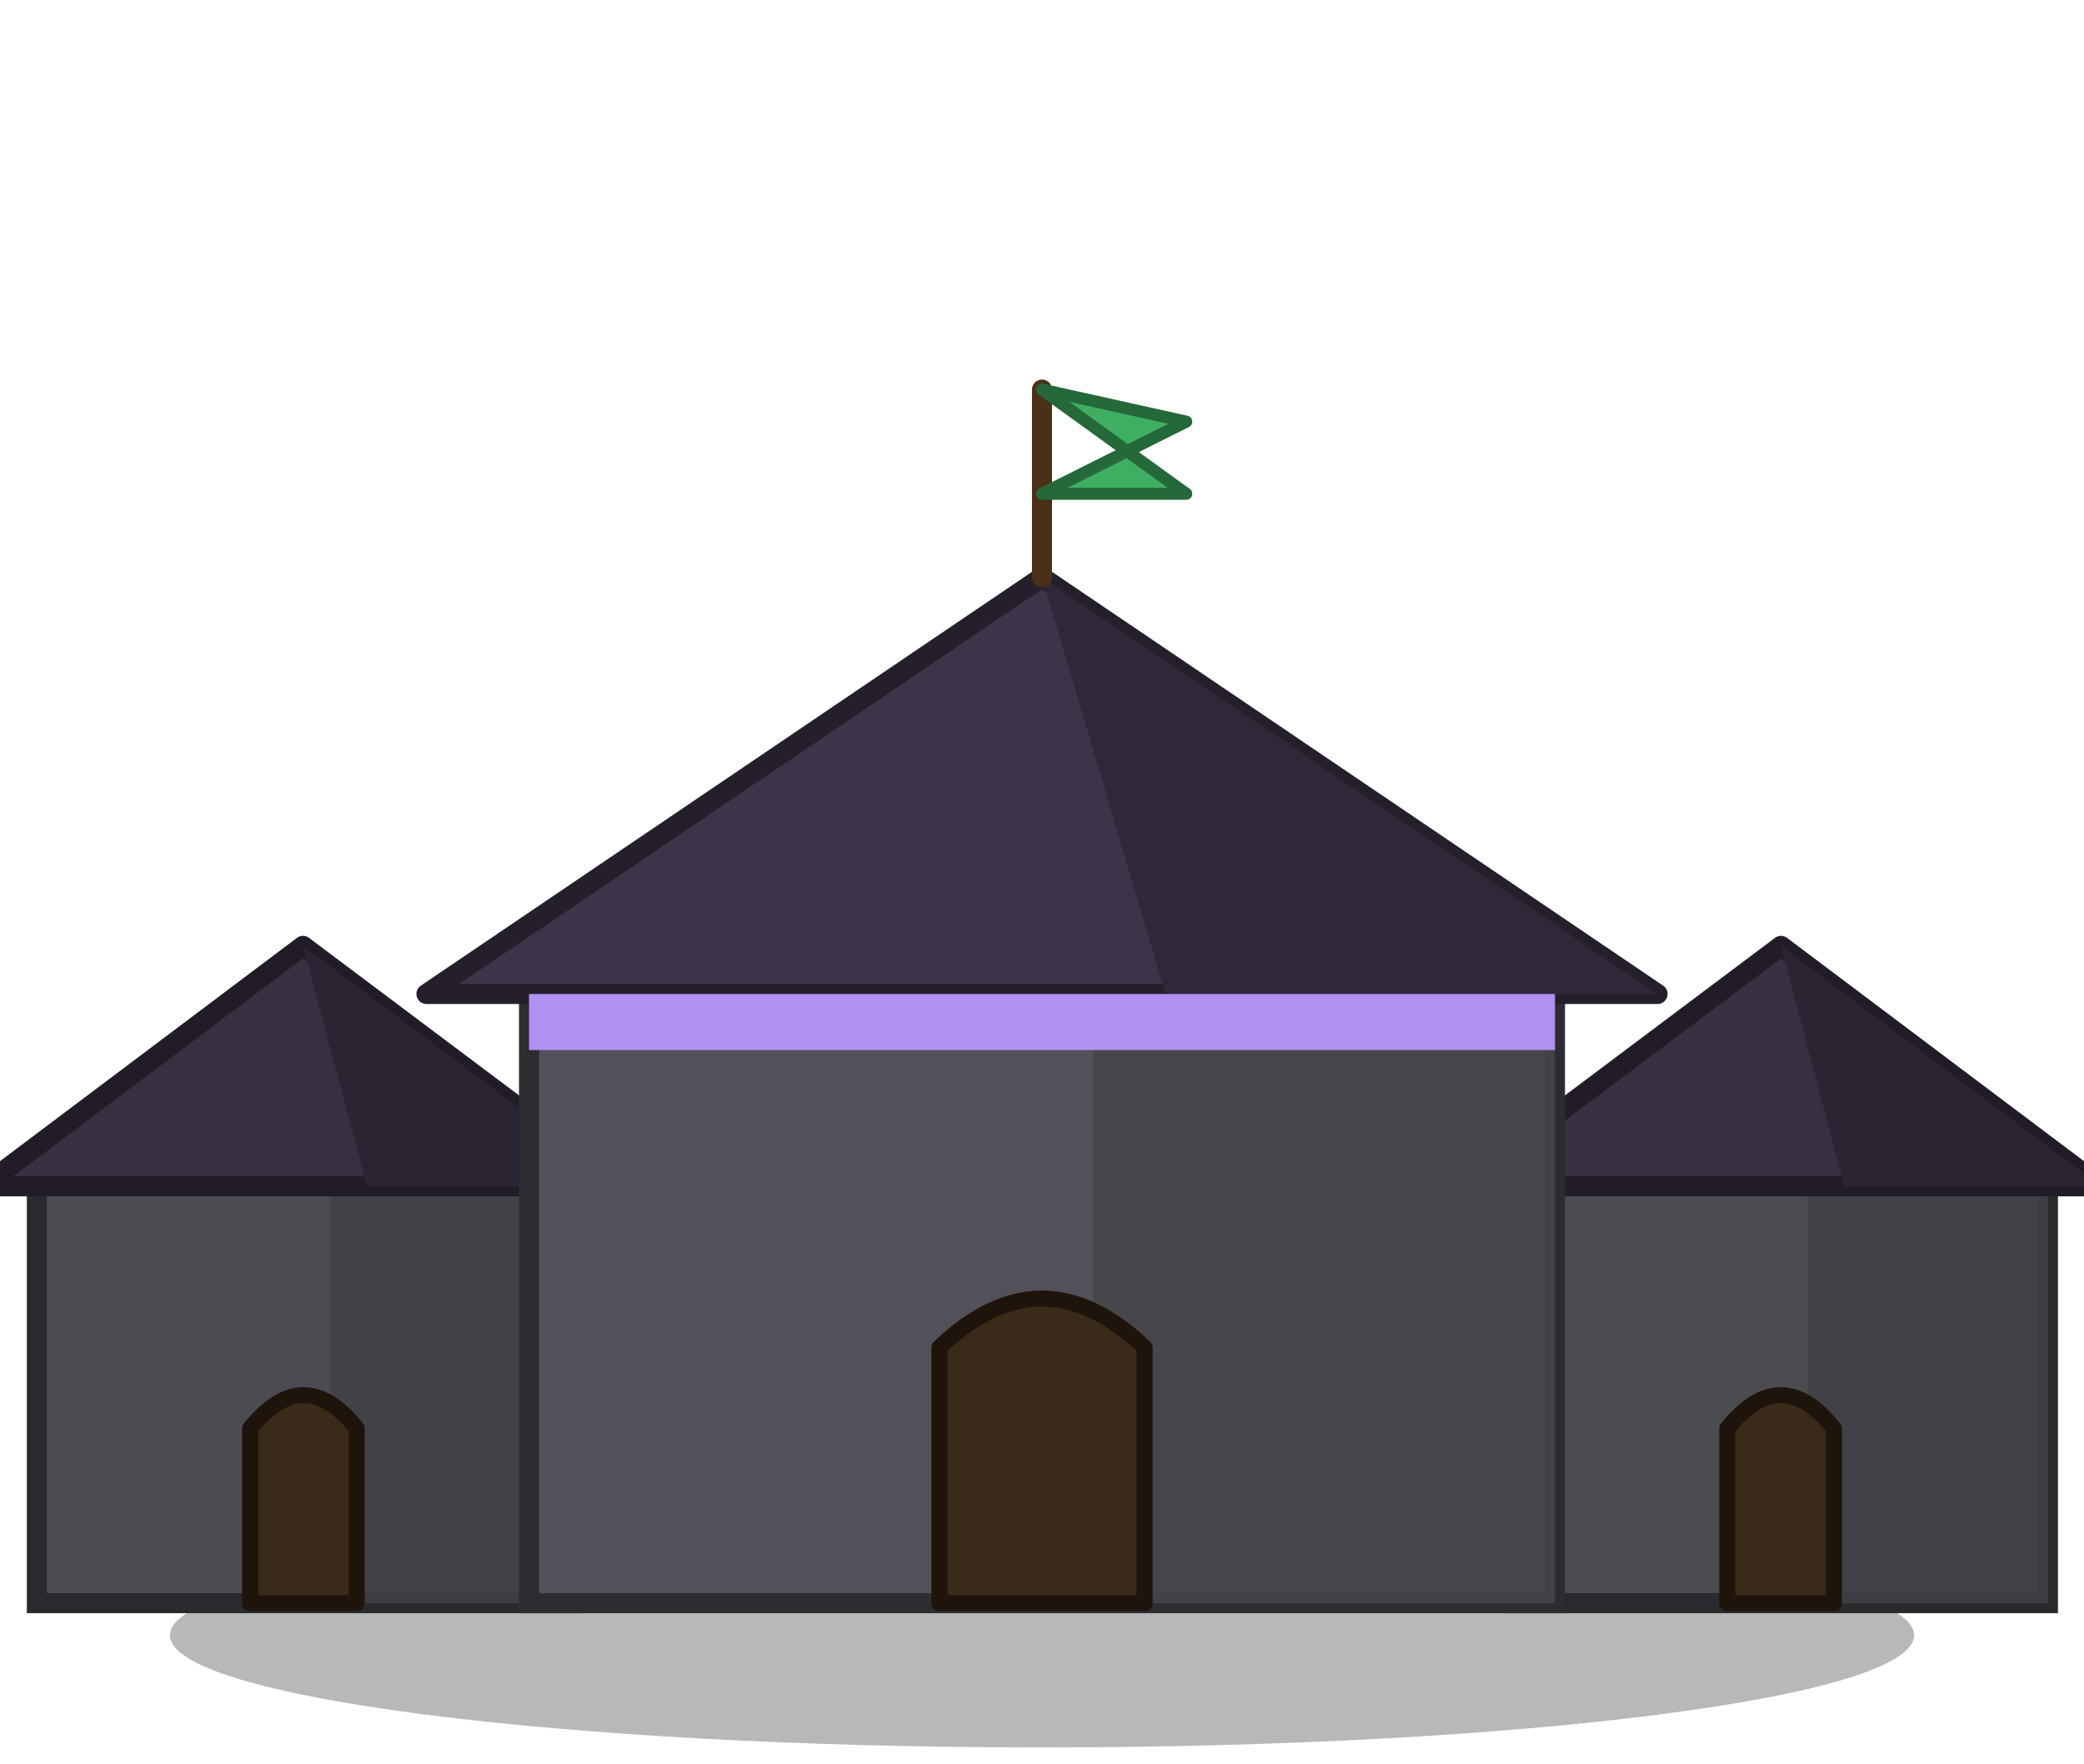
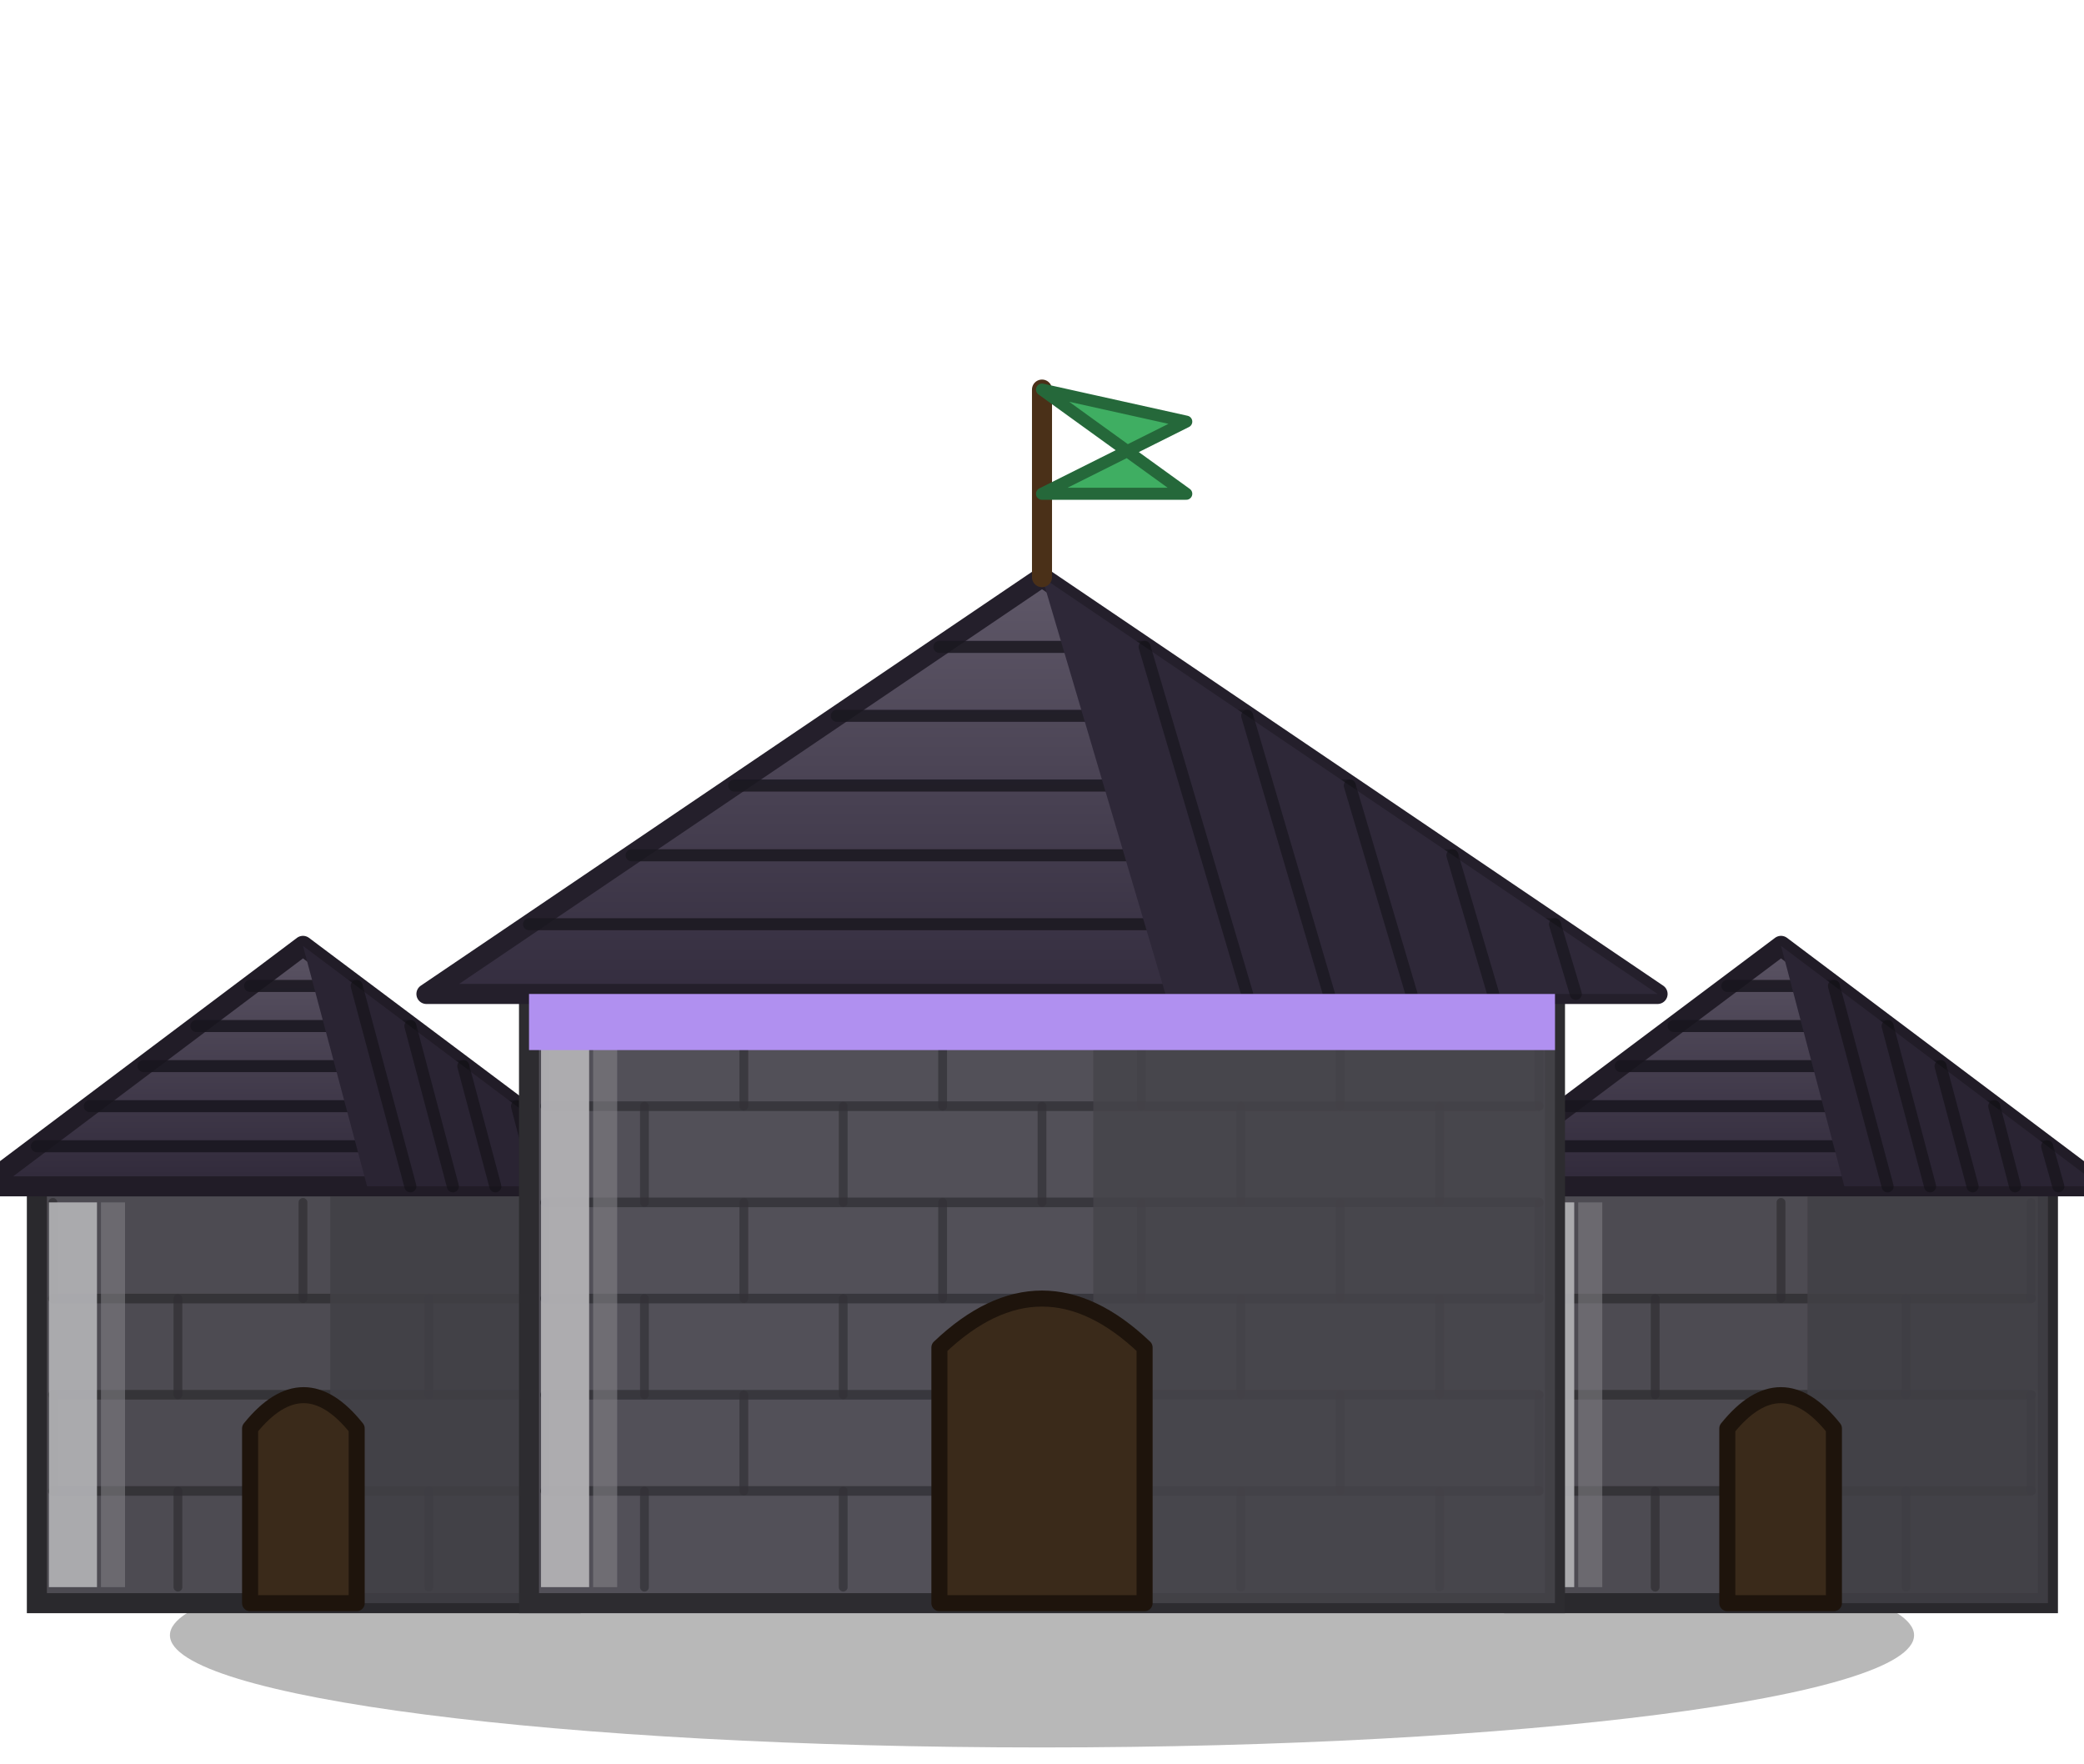
<svg xmlns="http://www.w3.org/2000/svg" width="260" height="220" viewBox="0 0 260 220">
  <ellipse cx="130.0" cy="204.0" rx="108.8" ry="14.0" fill="#000000" opacity="0.28" />
  <rect x="4.6" y="148.0" width="66.6" height="52.0" fill="#4d4b52" stroke="#2a292d" stroke-width="2.5" />
+   <line x1="6.6" y1="162.0" x2="69.1" y2="162.0" stroke="#2f2e32" stroke-width="1.2" stroke-linecap="round" opacity="0.8" />
+   <line x1="6.6" y1="174.0" x2="69.1" y2="174.0" stroke="#2f2e32" stroke-width="1.2" stroke-linecap="round" opacity="0.8" />
+   <line x1="6.6" y1="186.0" x2="69.1" y2="186.0" stroke="#2f2e32" stroke-width="1.2" stroke-linecap="round" opacity="0.8" />
+   <line x1="6.6" y1="150.0" x2="6.6" y2="162.0" stroke="#2f2e32" stroke-width="1.1" stroke-linecap="round" opacity="0.7" />
+   <line x1="37.8" y1="150.0" x2="37.8" y2="162.0" stroke="#2f2e32" stroke-width="1.1" stroke-linecap="round" opacity="0.7" />
+   <line x1="69.1" y1="150.0" x2="69.1" y2="162.0" stroke="#2f2e32" stroke-width="1.1" stroke-linecap="round" opacity="0.7" />
+   <line x1="22.2" y1="162.0" x2="22.2" y2="174.0" stroke="#2f2e32" stroke-width="1.1" stroke-linecap="round" opacity="0.7" />
+   <line x1="53.5" y1="162.0" x2="53.5" y2="174.0" stroke="#2f2e32" stroke-width="1.1" stroke-linecap="round" opacity="0.7" />
+   <line x1="6.6" y1="174.0" x2="6.6" y2="186.0" stroke="#2f2e32" stroke-width="1.1" stroke-linecap="round" opacity="0.7" />
+   <line x1="37.8" y1="174.0" x2="37.8" y2="186.0" stroke="#2f2e32" stroke-width="1.1" stroke-linecap="round" opacity="0.7" />
+   <line x1="69.1" y1="174.0" x2="69.1" y2="186.0" stroke="#2f2e32" stroke-width="1.1" stroke-linecap="round" opacity="0.7" />
+   <line x1="22.2" y1="186.0" x2="22.2" y2="198.0" stroke="#2f2e32" stroke-width="1.1" stroke-linecap="round" opacity="0.7" />
+   <line x1="53.5" y1="186.0" x2="53.5" y2="198.0" stroke="#2f2e32" stroke-width="1.1" stroke-linecap="round" opacity="0.7" />
  <rect x="41.2" y="148.0" width="30.0" height="52.0" fill="#413f45" opacity="0.85" />
-   <polygon points="-2.1,148.0 37.8,118.0 77.8,148.0" fill="#372f42" stroke="#211c27" stroke-width="2.5" stroke-linejoin="round" />
+   <rect x="6.1" y="150.0" width="6.0" height="48.0" fill="#aeaeb1" opacity="0.95" />
+   <rect x="12.6" y="150.0" width="3.0" height="48.0" fill="#7e7d82" opacity="0.6" />
+   <defs>
+     <linearGradient id="gr412" x1="0" y1="0" x2="0" y2="1">
+       <stop offset="0" stop-color="#5b5464" />
+       <stop offset="1" stop-color="#30293a" />
+     </linearGradient>
+   </defs>
+   <polygon points="-2.1,148.0 37.8,118.0 77.8,148.0" fill="url(#gr412)" stroke="#211c27" stroke-width="2.5" stroke-linejoin="round" />
+   <line x1="4.6" y1="143.0" x2="71.1" y2="143.0" stroke="#18151d" stroke-width="1.5" stroke-linecap="round" opacity="0.85" />
+   <line x1="11.2" y1="138.0" x2="64.5" y2="138.0" stroke="#18151d" stroke-width="1.5" stroke-linecap="round" opacity="0.85" />
+   <line x1="17.9" y1="133.0" x2="57.8" y2="133.0" stroke="#18151d" stroke-width="1.5" stroke-linecap="round" opacity="0.85" />
+   <line x1="24.5" y1="128.0" x2="51.2" y2="128.0" stroke="#18151d" stroke-width="1.5" stroke-linecap="round" opacity="0.85" />
+   <line x1="31.2" y1="123.0" x2="44.5" y2="123.0" stroke="#18151d" stroke-width="1.5" stroke-linecap="round" opacity="0.85" />
+   <line x1="7.9" y1="148.0" x2="37.8" y2="118.0" stroke="#18151d" stroke-width="0" stroke-linecap="round" opacity="0" />
+   <line x1="17.9" y1="148.0" x2="37.8" y2="118.0" stroke="#18151d" stroke-width="0" stroke-linecap="round" opacity="0" />
+   <line x1="27.9" y1="148.0" x2="37.8" y2="118.0" stroke="#18151d" stroke-width="0" stroke-linecap="round" opacity="0" />
+   <line x1="37.8" y1="148.0" x2="37.8" y2="118.0" stroke="#18151d" stroke-width="0" stroke-linecap="round" opacity="0" />
+   <line x1="47.8" y1="148.0" x2="37.8" y2="118.0" stroke="#18151d" stroke-width="0" stroke-linecap="round" opacity="0" />
+   <line x1="57.8" y1="148.0" x2="37.8" y2="118.0" stroke="#18151d" stroke-width="0" stroke-linecap="round" opacity="0" />
+   <line x1="67.8" y1="148.0" x2="37.8" y2="118.0" stroke="#18151d" stroke-width="0" stroke-linecap="round" opacity="0" />
  <polygon points="37.8,118.0 77.8,148.0 45.8,148.0" fill="#2a2433" />
+   <line x1="44.5" y1="123.0" x2="51.2" y2="148.0" stroke="#121016" stroke-width="1.5" stroke-linecap="round" opacity="0.6" />
+   <line x1="51.2" y1="128.0" x2="56.5" y2="148.0" stroke="#121016" stroke-width="1.5" stroke-linecap="round" opacity="0.6" />
+   <line x1="57.8" y1="133.0" x2="61.8" y2="148.0" stroke="#121016" stroke-width="1.5" stroke-linecap="round" opacity="0.6" />
+   <line x1="64.5" y1="138.0" x2="67.1" y2="148.0" stroke="#121016" stroke-width="1.5" stroke-linecap="round" opacity="0.6" />
+   <line x1="71.1" y1="143.0" x2="72.5" y2="148.0" stroke="#121016" stroke-width="1.5" stroke-linecap="round" opacity="0.6" />
+   <line x1="38.8" y1="121.8" x2="77.8" y2="148.0" stroke="#121016" stroke-width="0" stroke-linecap="round" opacity="0" />
+   <line x1="39.8" y1="125.5" x2="77.8" y2="148.0" stroke="#121016" stroke-width="0" stroke-linecap="round" opacity="0" />
+   <line x1="40.8" y1="129.2" x2="77.8" y2="148.0" stroke="#121016" stroke-width="0" stroke-linecap="round" opacity="0" />
+   <line x1="41.8" y1="133.0" x2="77.8" y2="148.0" stroke="#121016" stroke-width="0" stroke-linecap="round" opacity="0" />
+   <line x1="42.8" y1="136.8" x2="77.8" y2="148.0" stroke="#121016" stroke-width="0" stroke-linecap="round" opacity="0" />
+   <line x1="43.8" y1="140.5" x2="77.8" y2="148.0" stroke="#121016" stroke-width="0" stroke-linecap="round" opacity="0" />
+   <line x1="44.8" y1="144.2" x2="77.8" y2="148.0" stroke="#121016" stroke-width="0" stroke-linecap="round" opacity="0" />
  <path d="M31.2 200.0 v-21.8 q6.7 -8.3 13.3 0 v21.8 z" fill="#3a2a1a" stroke="#1e140c" stroke-width="2" stroke-linejoin="round" stroke-linecap="round" />
  <rect x="188.9" y="148.0" width="66.6" height="52.0" fill="#4d4b52" stroke="#2a292d" stroke-width="2.5" />
+   <line x1="190.9" y1="162.0" x2="253.4" y2="162.0" stroke="#2f2e32" stroke-width="1.2" stroke-linecap="round" opacity="0.8" />
+   <line x1="190.9" y1="174.0" x2="253.4" y2="174.0" stroke="#2f2e32" stroke-width="1.2" stroke-linecap="round" opacity="0.8" />
+   <line x1="190.9" y1="186.0" x2="253.4" y2="186.0" stroke="#2f2e32" stroke-width="1.2" stroke-linecap="round" opacity="0.8" />
+   <line x1="190.9" y1="150.0" x2="190.9" y2="162.0" stroke="#2f2e32" stroke-width="1.1" stroke-linecap="round" opacity="0.7" />
+   <line x1="222.2" y1="150.0" x2="222.2" y2="162.0" stroke="#2f2e32" stroke-width="1.1" stroke-linecap="round" opacity="0.7" />
+   <line x1="253.4" y1="150.0" x2="253.4" y2="162.0" stroke="#2f2e32" stroke-width="1.1" stroke-linecap="round" opacity="0.7" />
+   <line x1="206.5" y1="162.0" x2="206.5" y2="174.0" stroke="#2f2e32" stroke-width="1.1" stroke-linecap="round" opacity="0.7" />
+   <line x1="237.8" y1="162.0" x2="237.8" y2="174.0" stroke="#2f2e32" stroke-width="1.1" stroke-linecap="round" opacity="0.7" />
+   <line x1="190.9" y1="174.0" x2="190.9" y2="186.0" stroke="#2f2e32" stroke-width="1.1" stroke-linecap="round" opacity="0.7" />
+   <line x1="222.2" y1="174.0" x2="222.2" y2="186.0" stroke="#2f2e32" stroke-width="1.1" stroke-linecap="round" opacity="0.7" />
+   <line x1="253.4" y1="174.0" x2="253.4" y2="186.0" stroke="#2f2e32" stroke-width="1.1" stroke-linecap="round" opacity="0.7" />
+   <line x1="206.5" y1="186.0" x2="206.5" y2="198.0" stroke="#2f2e32" stroke-width="1.1" stroke-linecap="round" opacity="0.7" />
+   <line x1="237.8" y1="186.0" x2="237.8" y2="198.0" stroke="#2f2e32" stroke-width="1.1" stroke-linecap="round" opacity="0.7" />
  <rect x="225.5" y="148.0" width="30.0" height="52.0" fill="#413f45" opacity="0.85" />
-   <polygon points="182.2,148.0 222.2,118.0 262.1,148.0" fill="#372f42" stroke="#211c27" stroke-width="2.5" stroke-linejoin="round" />
+   <rect x="190.4" y="150.0" width="6.0" height="48.0" fill="#aeaeb1" opacity="0.95" />
+   <rect x="196.9" y="150.0" width="3.0" height="48.0" fill="#7e7d82" opacity="0.6" />
+   <defs>
+     <linearGradient id="gr413" x1="0" y1="0" x2="0" y2="1">
+       <stop offset="0" stop-color="#5b5464" />
+       <stop offset="1" stop-color="#30293a" />
+     </linearGradient>
+   </defs>
+   <polygon points="182.2,148.0 222.2,118.0 262.1,148.0" fill="url(#gr413)" stroke="#211c27" stroke-width="2.5" stroke-linejoin="round" />
+   <line x1="188.9" y1="143.0" x2="255.4" y2="143.0" stroke="#18151d" stroke-width="1.5" stroke-linecap="round" opacity="0.85" />
+   <line x1="195.5" y1="138.0" x2="248.8" y2="138.0" stroke="#18151d" stroke-width="1.5" stroke-linecap="round" opacity="0.85" />
+   <line x1="202.2" y1="133.0" x2="242.1" y2="133.0" stroke="#18151d" stroke-width="1.5" stroke-linecap="round" opacity="0.85" />
+   <line x1="208.8" y1="128.0" x2="235.5" y2="128.0" stroke="#18151d" stroke-width="1.5" stroke-linecap="round" opacity="0.85" />
+   <line x1="215.5" y1="123.0" x2="228.8" y2="123.0" stroke="#18151d" stroke-width="1.5" stroke-linecap="round" opacity="0.85" />
+   <line x1="192.2" y1="148.0" x2="222.2" y2="118.0" stroke="#18151d" stroke-width="0" stroke-linecap="round" opacity="0" />
+   <line x1="202.2" y1="148.0" x2="222.2" y2="118.0" stroke="#18151d" stroke-width="0" stroke-linecap="round" opacity="0" />
+   <line x1="212.2" y1="148.0" x2="222.2" y2="118.0" stroke="#18151d" stroke-width="0" stroke-linecap="round" opacity="0" />
+   <line x1="222.2" y1="148.0" x2="222.2" y2="118.0" stroke="#18151d" stroke-width="0" stroke-linecap="round" opacity="0" />
+   <line x1="232.1" y1="148.0" x2="222.2" y2="118.0" stroke="#18151d" stroke-width="0" stroke-linecap="round" opacity="0" />
+   <line x1="242.1" y1="148.0" x2="222.2" y2="118.0" stroke="#18151d" stroke-width="0" stroke-linecap="round" opacity="0" />
+   <line x1="252.1" y1="148.0" x2="222.2" y2="118.0" stroke="#18151d" stroke-width="0" stroke-linecap="round" opacity="0" />
  <polygon points="222.2,118.0 262.1,148.0 230.1,148.0" fill="#2a2433" />
+   <line x1="228.8" y1="123.0" x2="235.5" y2="148.0" stroke="#121016" stroke-width="1.5" stroke-linecap="round" opacity="0.6" />
+   <line x1="235.5" y1="128.0" x2="240.8" y2="148.0" stroke="#121016" stroke-width="1.5" stroke-linecap="round" opacity="0.6" />
+   <line x1="242.1" y1="133.0" x2="246.1" y2="148.0" stroke="#121016" stroke-width="1.5" stroke-linecap="round" opacity="0.6" />
+   <line x1="248.8" y1="138.0" x2="251.4" y2="148.0" stroke="#121016" stroke-width="1.5" stroke-linecap="round" opacity="0.6" />
+   <line x1="255.4" y1="143.0" x2="256.8" y2="148.0" stroke="#121016" stroke-width="1.5" stroke-linecap="round" opacity="0.6" />
+   <line x1="223.2" y1="121.8" x2="262.1" y2="148.0" stroke="#121016" stroke-width="0" stroke-linecap="round" opacity="0" />
+   <line x1="224.2" y1="125.5" x2="262.1" y2="148.0" stroke="#121016" stroke-width="0" stroke-linecap="round" opacity="0" />
+   <line x1="225.2" y1="129.2" x2="262.1" y2="148.0" stroke="#121016" stroke-width="0" stroke-linecap="round" opacity="0" />
+   <line x1="226.2" y1="133.0" x2="262.1" y2="148.0" stroke="#121016" stroke-width="0" stroke-linecap="round" opacity="0" />
+   <line x1="227.2" y1="136.8" x2="262.1" y2="148.0" stroke="#121016" stroke-width="0" stroke-linecap="round" opacity="0" />
+   <line x1="228.2" y1="140.5" x2="262.1" y2="148.0" stroke="#121016" stroke-width="0" stroke-linecap="round" opacity="0" />
+   <line x1="229.1" y1="144.2" x2="262.1" y2="148.0" stroke="#121016" stroke-width="0" stroke-linecap="round" opacity="0" />
  <path d="M215.5 200.0 v-21.8 q6.7 -8.3 13.3 0 v21.8 z" fill="#3a2a1a" stroke="#1e140c" stroke-width="2" stroke-linejoin="round" stroke-linecap="round" />
  <rect x="66.0" y="124.0" width="128.0" height="76.0" fill="#525058" stroke="#2d2c30" stroke-width="2.5" />
+   <line x1="68.0" y1="138.0" x2="192.0" y2="138.0" stroke="#323136" stroke-width="1.2" stroke-linecap="round" opacity="0.8" />
+   <line x1="68.0" y1="150.0" x2="192.0" y2="150.0" stroke="#323136" stroke-width="1.2" stroke-linecap="round" opacity="0.8" />
+   <line x1="68.0" y1="162.0" x2="192.0" y2="162.0" stroke="#323136" stroke-width="1.2" stroke-linecap="round" opacity="0.8" />
+   <line x1="68.0" y1="174.0" x2="192.0" y2="174.0" stroke="#323136" stroke-width="1.2" stroke-linecap="round" opacity="0.8" />
+   <line x1="68.0" y1="186.0" x2="192.0" y2="186.0" stroke="#323136" stroke-width="1.2" stroke-linecap="round" opacity="0.8" />
+   <line x1="68.0" y1="126.0" x2="68.0" y2="138.0" stroke="#323136" stroke-width="1.1" stroke-linecap="round" opacity="0.7" />
+   <line x1="92.8" y1="126.0" x2="92.8" y2="138.0" stroke="#323136" stroke-width="1.1" stroke-linecap="round" opacity="0.7" />
+   <line x1="117.6" y1="126.0" x2="117.6" y2="138.0" stroke="#323136" stroke-width="1.1" stroke-linecap="round" opacity="0.7" />
+   <line x1="142.4" y1="126.0" x2="142.4" y2="138.0" stroke="#323136" stroke-width="1.1" stroke-linecap="round" opacity="0.7" />
+   <line x1="167.2" y1="126.0" x2="167.2" y2="138.0" stroke="#323136" stroke-width="1.1" stroke-linecap="round" opacity="0.7" />
+   <line x1="192.0" y1="126.0" x2="192.0" y2="138.0" stroke="#323136" stroke-width="1.1" stroke-linecap="round" opacity="0.7" />
+   <line x1="80.4" y1="138.0" x2="80.4" y2="150.0" stroke="#323136" stroke-width="1.1" stroke-linecap="round" opacity="0.7" />
+   <line x1="105.2" y1="138.0" x2="105.2" y2="150.0" stroke="#323136" stroke-width="1.1" stroke-linecap="round" opacity="0.7" />
+   <line x1="130.0" y1="138.0" x2="130.0" y2="150.0" stroke="#323136" stroke-width="1.1" stroke-linecap="round" opacity="0.7" />
+   <line x1="154.8" y1="138.0" x2="154.8" y2="150.0" stroke="#323136" stroke-width="1.1" stroke-linecap="round" opacity="0.7" />
+   <line x1="179.6" y1="138.0" x2="179.6" y2="150.0" stroke="#323136" stroke-width="1.1" stroke-linecap="round" opacity="0.7" />
+   <line x1="68.0" y1="150.0" x2="68.0" y2="162.0" stroke="#323136" stroke-width="1.1" stroke-linecap="round" opacity="0.7" />
+   <line x1="92.8" y1="150.0" x2="92.8" y2="162.0" stroke="#323136" stroke-width="1.1" stroke-linecap="round" opacity="0.7" />
+   <line x1="117.6" y1="150.0" x2="117.6" y2="162.0" stroke="#323136" stroke-width="1.1" stroke-linecap="round" opacity="0.7" />
+   <line x1="142.4" y1="150.0" x2="142.4" y2="162.0" stroke="#323136" stroke-width="1.1" stroke-linecap="round" opacity="0.7" />
+   <line x1="167.2" y1="150.0" x2="167.2" y2="162.0" stroke="#323136" stroke-width="1.1" stroke-linecap="round" opacity="0.7" />
+   <line x1="192.0" y1="150.0" x2="192.0" y2="162.0" stroke="#323136" stroke-width="1.1" stroke-linecap="round" opacity="0.7" />
+   <line x1="80.4" y1="162.0" x2="80.4" y2="174.0" stroke="#323136" stroke-width="1.1" stroke-linecap="round" opacity="0.7" />
+   <line x1="105.2" y1="162.0" x2="105.2" y2="174.0" stroke="#323136" stroke-width="1.1" stroke-linecap="round" opacity="0.7" />
+   <line x1="130.0" y1="162.0" x2="130.0" y2="174.0" stroke="#323136" stroke-width="1.1" stroke-linecap="round" opacity="0.7" />
+   <line x1="154.8" y1="162.0" x2="154.8" y2="174.0" stroke="#323136" stroke-width="1.1" stroke-linecap="round" opacity="0.7" />
+   <line x1="179.6" y1="162.0" x2="179.6" y2="174.0" stroke="#323136" stroke-width="1.1" stroke-linecap="round" opacity="0.7" />
+   <line x1="68.0" y1="174.0" x2="68.0" y2="186.0" stroke="#323136" stroke-width="1.1" stroke-linecap="round" opacity="0.7" />
+   <line x1="92.8" y1="174.0" x2="92.8" y2="186.0" stroke="#323136" stroke-width="1.1" stroke-linecap="round" opacity="0.7" />
+   <line x1="117.6" y1="174.0" x2="117.6" y2="186.0" stroke="#323136" stroke-width="1.1" stroke-linecap="round" opacity="0.7" />
+   <line x1="142.4" y1="174.0" x2="142.4" y2="186.0" stroke="#323136" stroke-width="1.1" stroke-linecap="round" opacity="0.7" />
+   <line x1="167.2" y1="174.0" x2="167.2" y2="186.0" stroke="#323136" stroke-width="1.1" stroke-linecap="round" opacity="0.7" />
+   <line x1="192.0" y1="174.0" x2="192.0" y2="186.0" stroke="#323136" stroke-width="1.1" stroke-linecap="round" opacity="0.7" />
+   <line x1="80.4" y1="186.0" x2="80.4" y2="198.0" stroke="#323136" stroke-width="1.1" stroke-linecap="round" opacity="0.7" />
+   <line x1="105.2" y1="186.0" x2="105.2" y2="198.0" stroke="#323136" stroke-width="1.1" stroke-linecap="round" opacity="0.7" />
+   <line x1="130.0" y1="186.0" x2="130.0" y2="198.0" stroke="#323136" stroke-width="1.1" stroke-linecap="round" opacity="0.7" />
+   <line x1="154.8" y1="186.0" x2="154.8" y2="198.0" stroke="#323136" stroke-width="1.1" stroke-linecap="round" opacity="0.7" />
+   <line x1="179.6" y1="186.0" x2="179.6" y2="198.0" stroke="#323136" stroke-width="1.1" stroke-linecap="round" opacity="0.7" />
  <rect x="136.4" y="124.0" width="57.6" height="76.0" fill="#45444a" opacity="0.85" />
-   <polygon points="53.2,124.0 130.0,72.0 206.8,124.0" fill="#3c3448" stroke="#241f2b" stroke-width="2.5" stroke-linejoin="round" />
+   <rect x="67.5" y="126.0" width="6.0" height="72.0" fill="#b1b0b3" opacity="0.95" />
+   <rect x="74.0" y="126.0" width="3.0" height="72.0" fill="#828186" opacity="0.6" />
+   <defs>
+     <linearGradient id="gr414" x1="0" y1="0" x2="0" y2="1">
+       <stop offset="0" stop-color="#5f5868" />
+       <stop offset="1" stop-color="#342d3f" />
+     </linearGradient>
+   </defs>
+   <polygon points="53.2,124.0 130.0,72.0 206.8,124.0" fill="url(#gr414)" stroke="#241f2b" stroke-width="2.5" stroke-linejoin="round" />
+   <line x1="66.0" y1="115.3" x2="194.0" y2="115.3" stroke="#1a1720" stroke-width="1.5" stroke-linecap="round" opacity="0.85" />
+   <line x1="78.8" y1="106.7" x2="181.2" y2="106.7" stroke="#1a1720" stroke-width="1.5" stroke-linecap="round" opacity="0.85" />
+   <line x1="91.6" y1="98.0" x2="168.4" y2="98.0" stroke="#1a1720" stroke-width="1.5" stroke-linecap="round" opacity="0.85" />
+   <line x1="104.4" y1="89.3" x2="155.6" y2="89.3" stroke="#1a1720" stroke-width="1.5" stroke-linecap="round" opacity="0.85" />
+   <line x1="117.2" y1="80.7" x2="142.8" y2="80.7" stroke="#1a1720" stroke-width="1.5" stroke-linecap="round" opacity="0.85" />
+   <line x1="72.4" y1="124.0" x2="130.0" y2="72.0" stroke="#1a1720" stroke-width="0" stroke-linecap="round" opacity="0" />
+   <line x1="91.6" y1="124.0" x2="130.0" y2="72.0" stroke="#1a1720" stroke-width="0" stroke-linecap="round" opacity="0" />
+   <line x1="110.8" y1="124.0" x2="130.0" y2="72.0" stroke="#1a1720" stroke-width="0" stroke-linecap="round" opacity="0" />
+   <line x1="130.0" y1="124.0" x2="130.0" y2="72.0" stroke="#1a1720" stroke-width="0" stroke-linecap="round" opacity="0" />
+   <line x1="149.2" y1="124.0" x2="130.0" y2="72.0" stroke="#1a1720" stroke-width="0" stroke-linecap="round" opacity="0" />
+   <line x1="168.4" y1="124.0" x2="130.0" y2="72.0" stroke="#1a1720" stroke-width="0" stroke-linecap="round" opacity="0" />
+   <line x1="187.6" y1="124.0" x2="130.0" y2="72.0" stroke="#1a1720" stroke-width="0" stroke-linecap="round" opacity="0" />
  <polygon points="130.0,72.0 206.8,124.0 145.4,124.0" fill="#2e2838" />
+   <line x1="142.8" y1="80.7" x2="155.6" y2="124.0" stroke="#141219" stroke-width="1.5" stroke-linecap="round" opacity="0.6" />
+   <line x1="155.6" y1="89.3" x2="165.8" y2="124.0" stroke="#141219" stroke-width="1.5" stroke-linecap="round" opacity="0.6" />
+   <line x1="168.4" y1="98.0" x2="176.1" y2="124.0" stroke="#141219" stroke-width="1.5" stroke-linecap="round" opacity="0.6" />
+   <line x1="181.2" y1="106.7" x2="186.3" y2="124.0" stroke="#141219" stroke-width="1.5" stroke-linecap="round" opacity="0.6" />
+   <line x1="194.0" y1="115.3" x2="196.6" y2="124.0" stroke="#141219" stroke-width="1.5" stroke-linecap="round" opacity="0.6" />
+   <line x1="131.9" y1="78.5" x2="206.8" y2="124.0" stroke="#141219" stroke-width="0" stroke-linecap="round" opacity="0" />
+   <line x1="133.8" y1="85.0" x2="206.8" y2="124.0" stroke="#141219" stroke-width="0" stroke-linecap="round" opacity="0" />
+   <line x1="135.8" y1="91.5" x2="206.8" y2="124.0" stroke="#141219" stroke-width="0" stroke-linecap="round" opacity="0" />
+   <line x1="137.7" y1="98.0" x2="206.8" y2="124.0" stroke="#141219" stroke-width="0" stroke-linecap="round" opacity="0" />
+   <line x1="139.6" y1="104.5" x2="206.8" y2="124.0" stroke="#141219" stroke-width="0" stroke-linecap="round" opacity="0" />
+   <line x1="141.5" y1="111.0" x2="206.8" y2="124.0" stroke="#141219" stroke-width="0" stroke-linecap="round" opacity="0" />
+   <line x1="143.4" y1="117.5" x2="206.8" y2="124.0" stroke="#141219" stroke-width="0" stroke-linecap="round" opacity="0" />
  <path d="M117.2 200.0 v-31.9 q12.8 -12.2 25.6 0 v31.9 z" fill="#3a2a1a" stroke="#1e140c" stroke-width="2" stroke-linejoin="round" stroke-linecap="round" />
  <rect x="66.0" y="124.0" width="128.0" height="7.0" fill="#b090f0" />
  <line x1="130.0" y1="72.0" x2="130.0" y2="48.6" stroke="#4a3018" stroke-width="2.5" stroke-linecap="round" />
  <path d="M130.0 48.6 l18.0 4 l-18.0 9 l18.0 0 z" fill="#3fae62" stroke="#25683a" stroke-width="1.5" stroke-linejoin="round" stroke-linecap="round" />
</svg>
